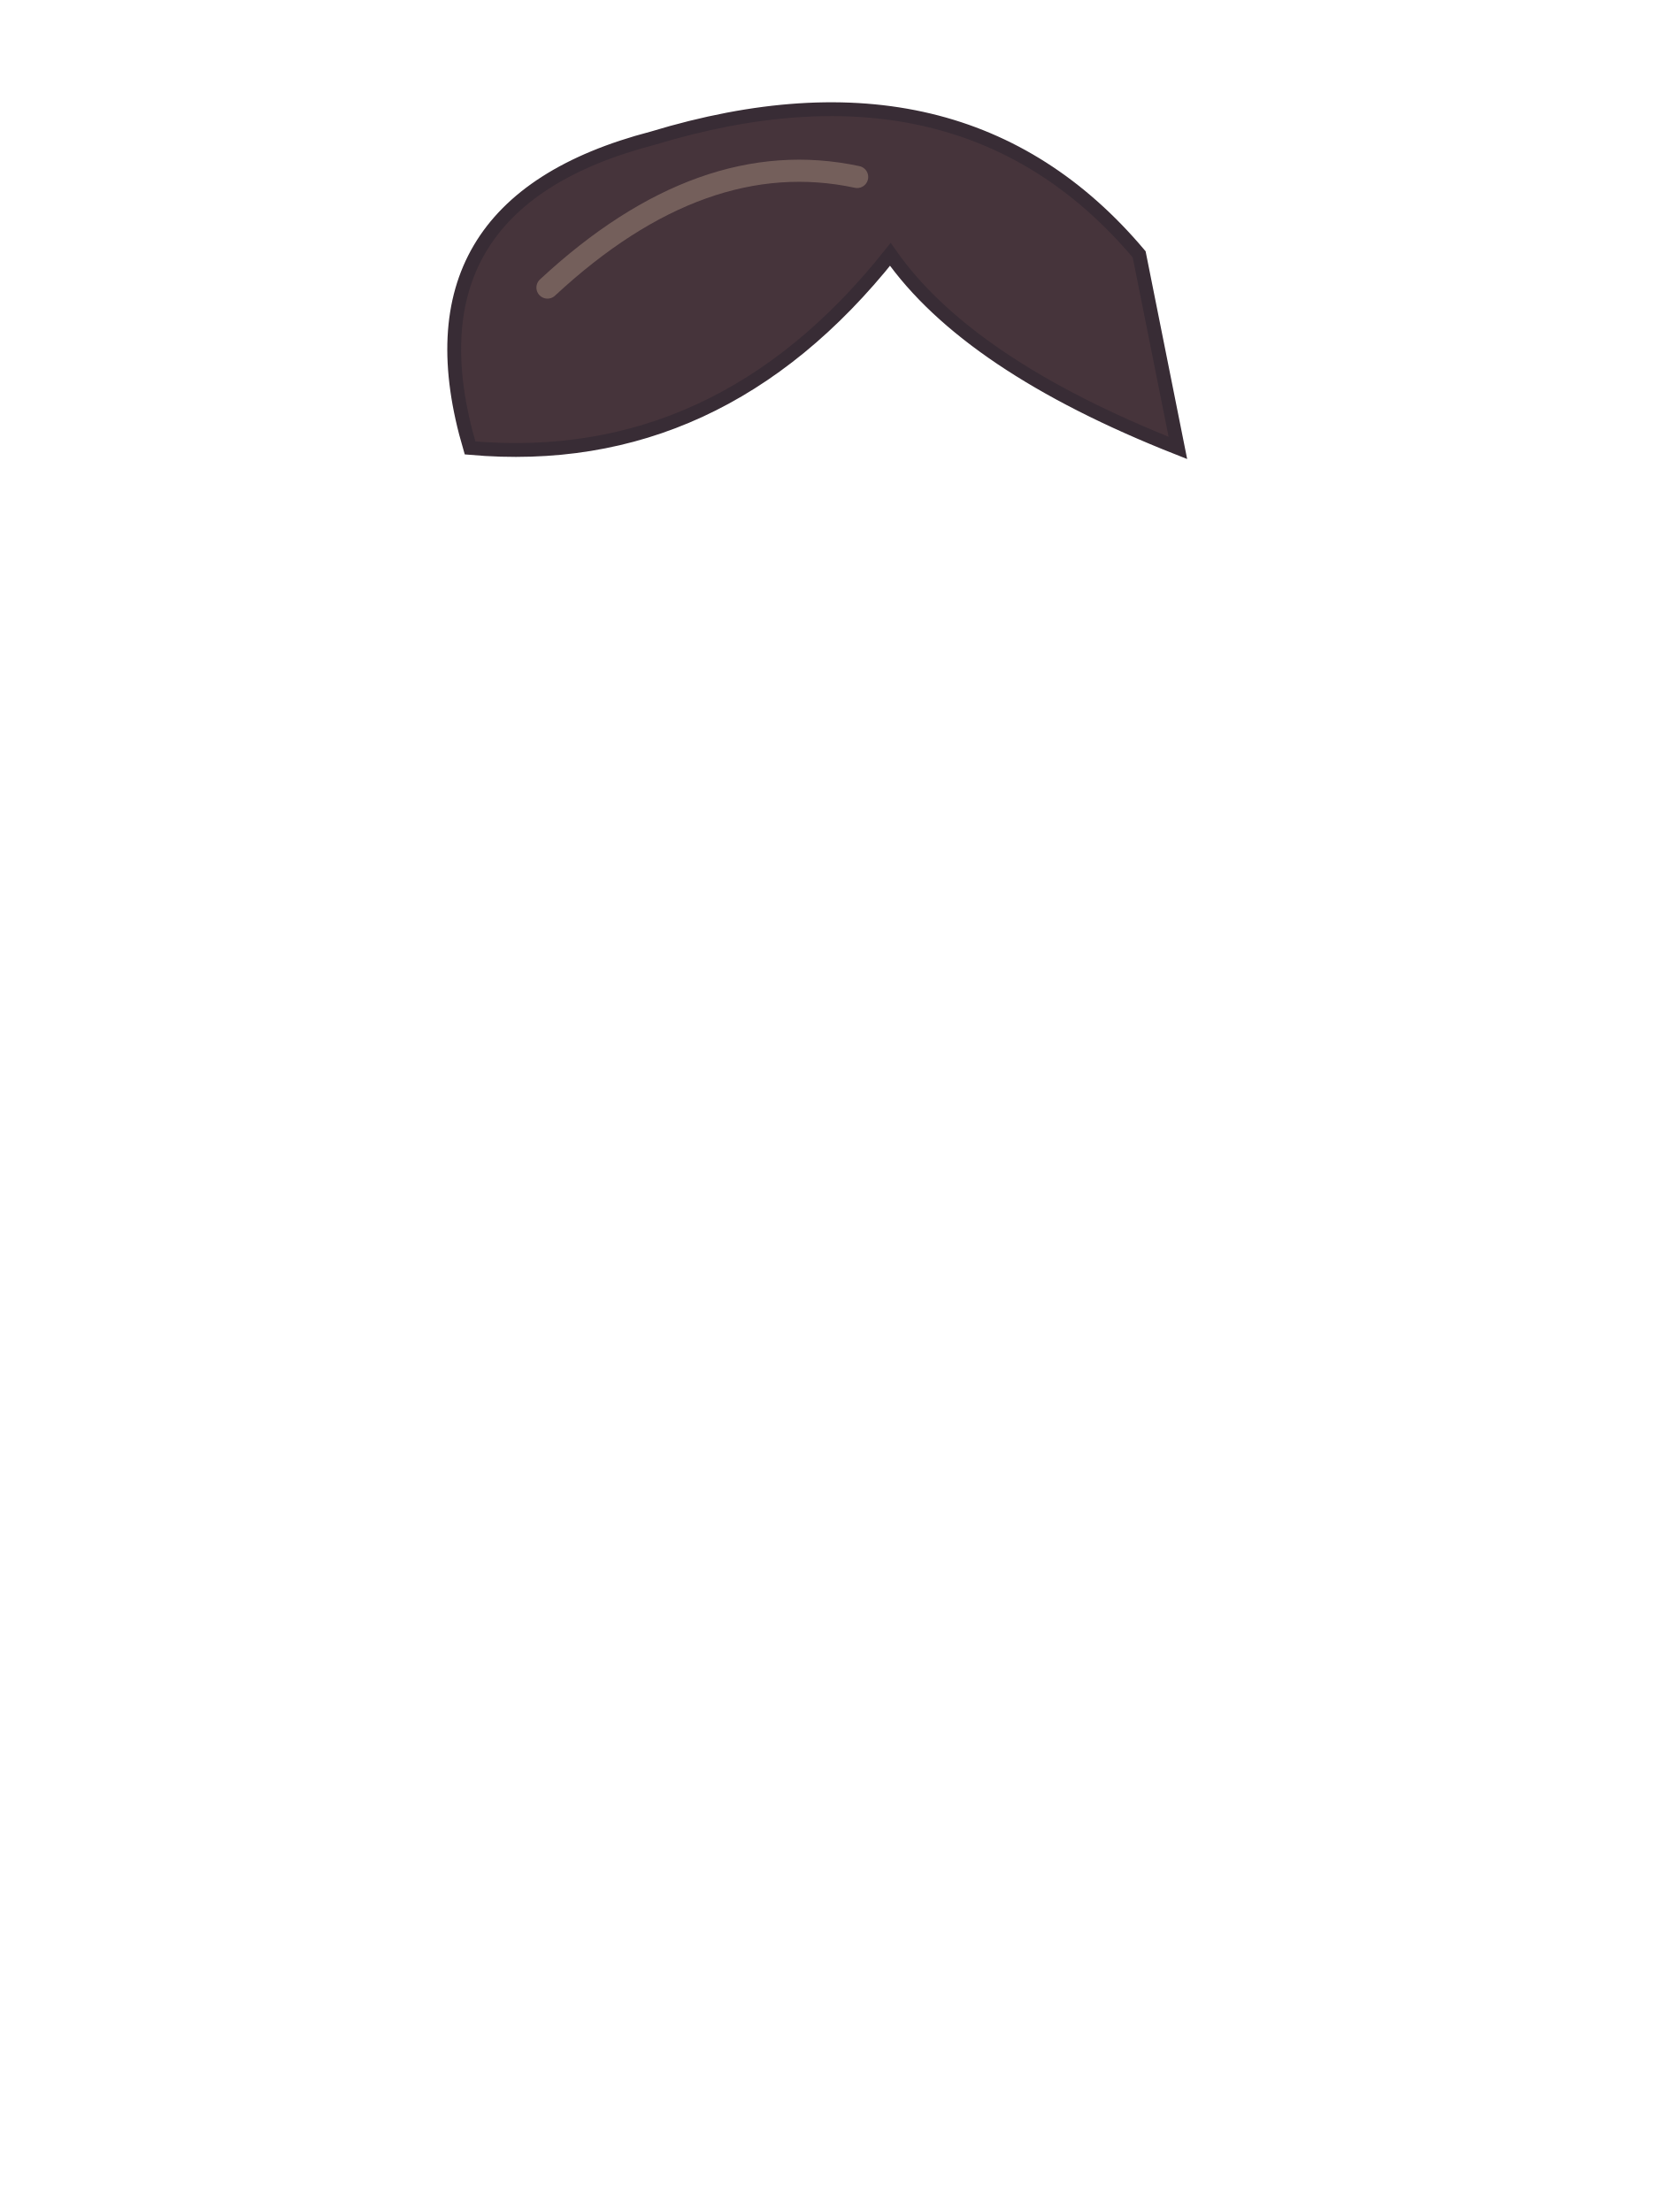
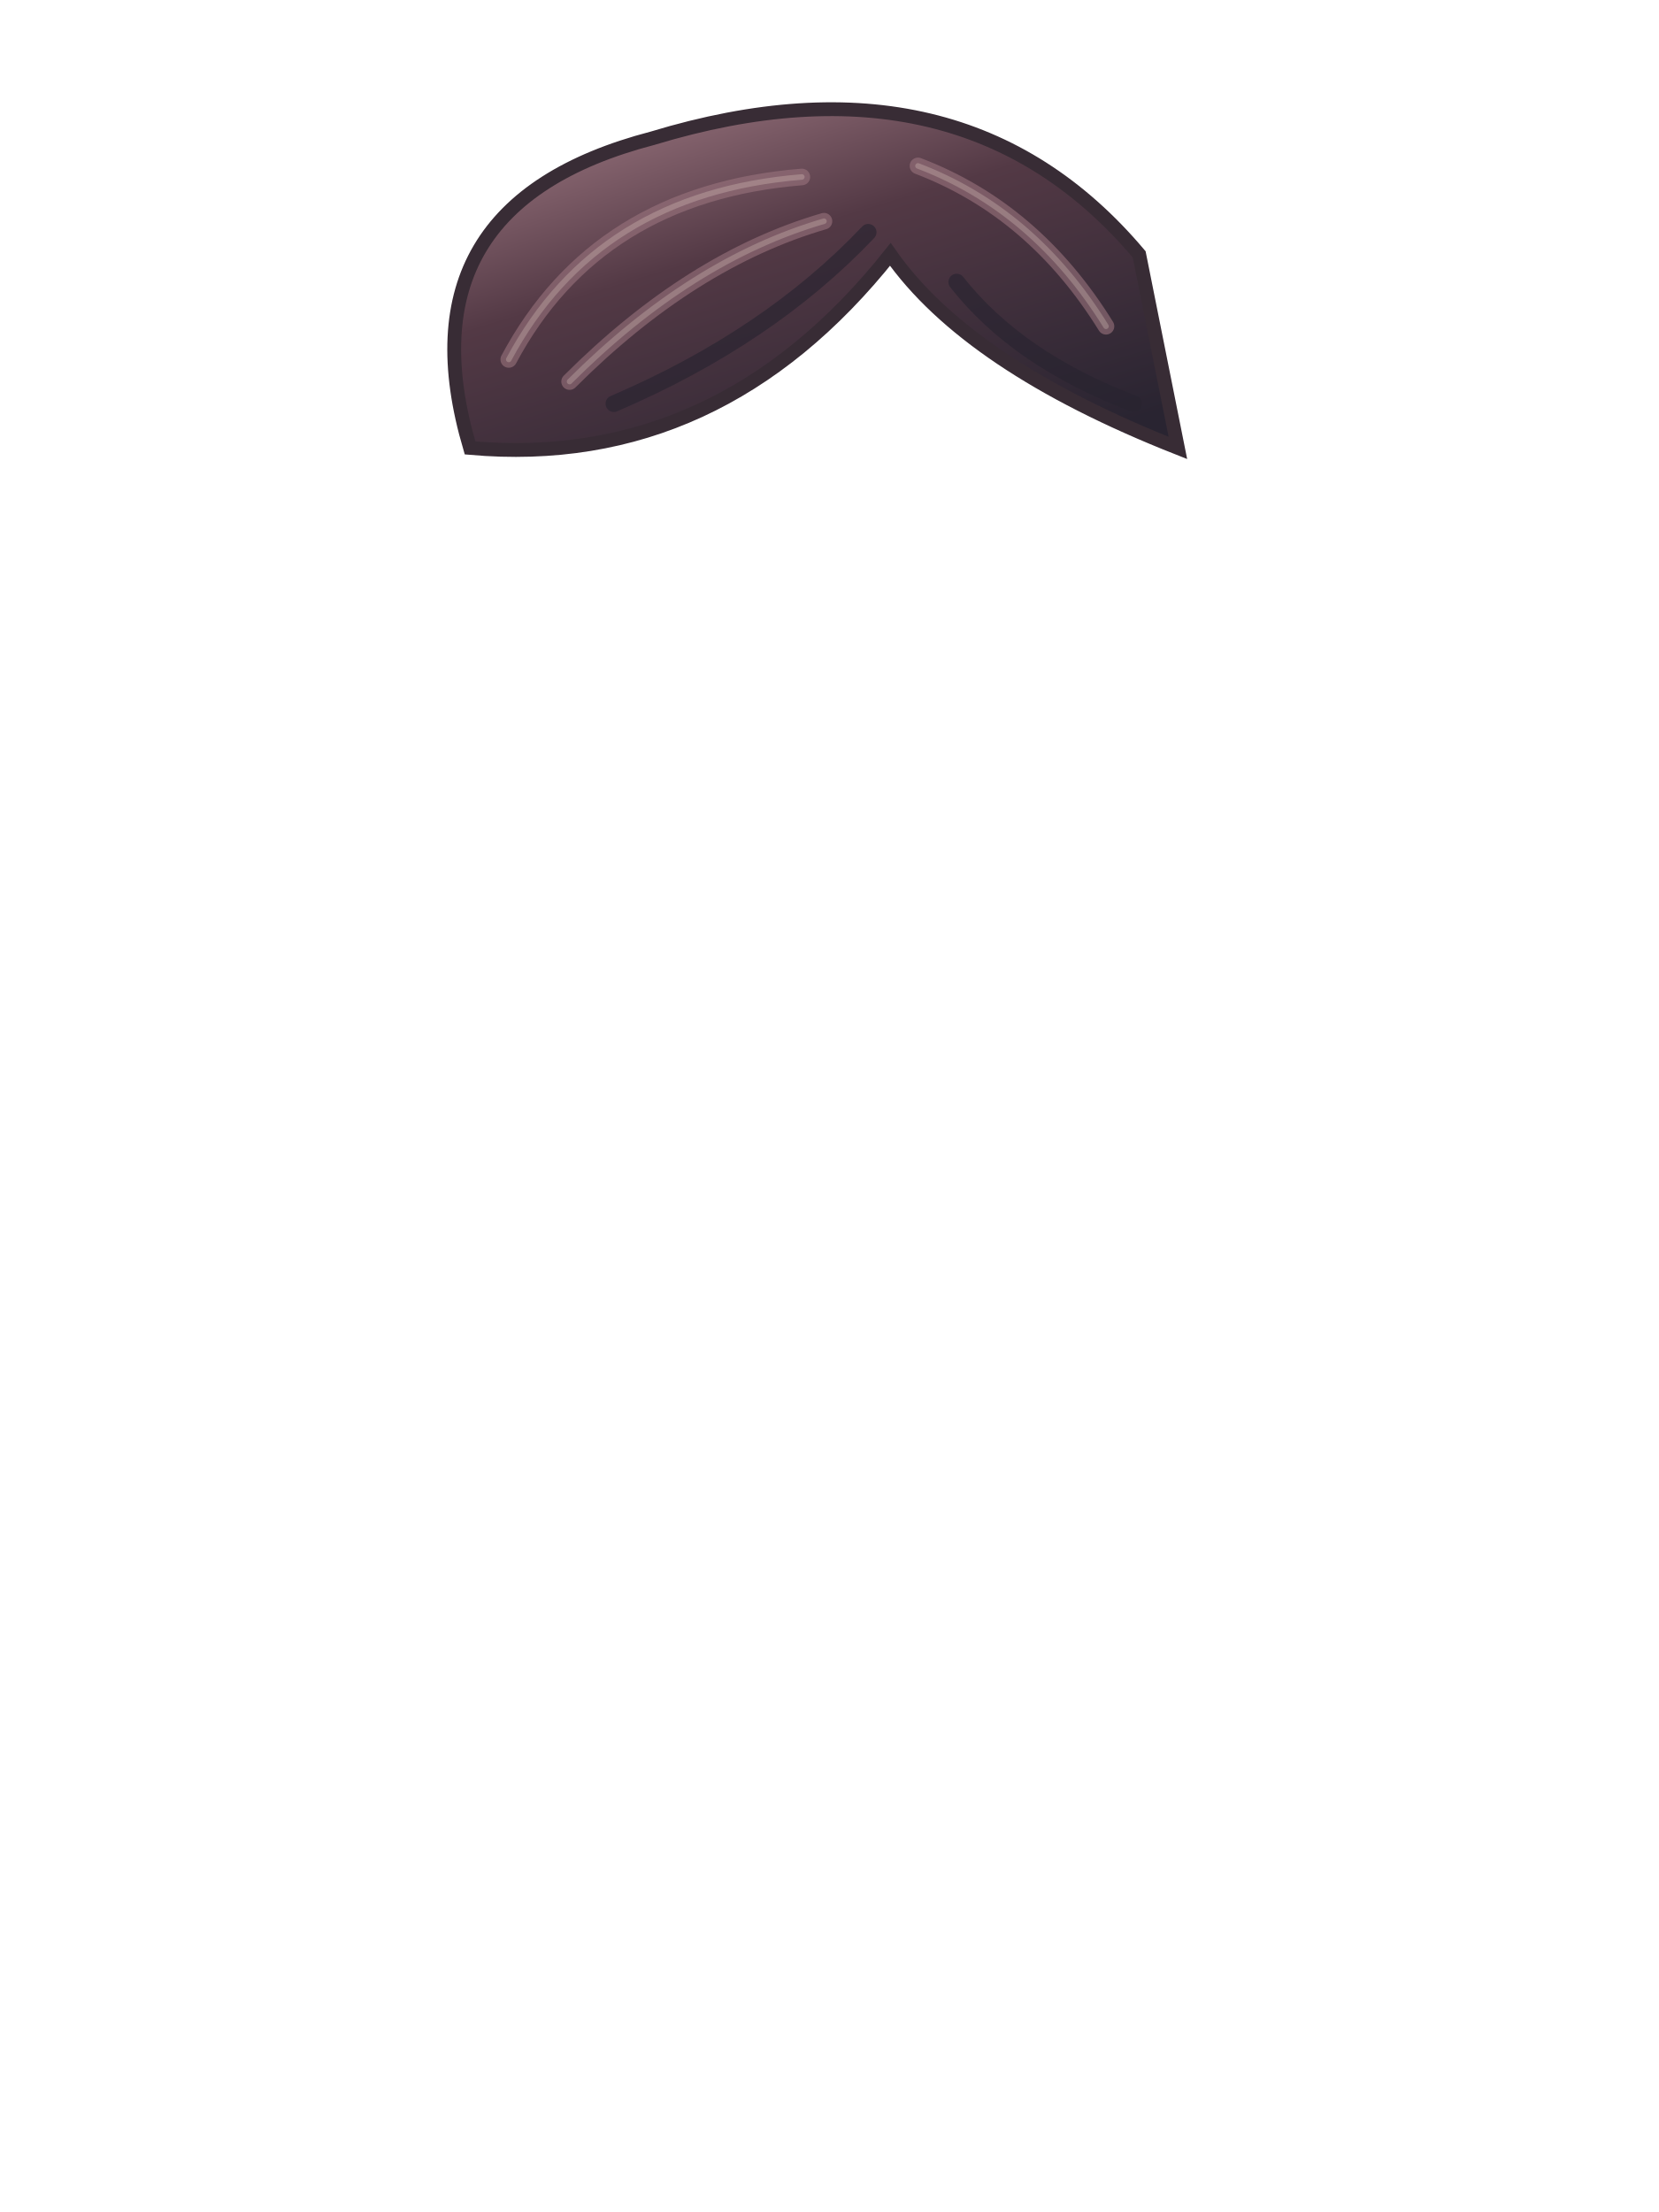
<svg xmlns="http://www.w3.org/2000/svg" viewBox="0 0 300 400">
  <defs>
    <radialGradient id="skin" cx=".32" cy=".2" r=".85">
      <stop stop-color="#eac086" />
      <stop offset=".55" stop-color="#93603e" />
      <stop offset="1" stop-color="#392b37" />
    </radialGradient>
    <linearGradient id="cloth" x2=".8" y2="1">
      <stop stop-color="#3d5b75" />
      <stop offset=".5" stop-color="#253648" />
      <stop offset="1" stop-color="#101b2d" />
    </linearGradient>
    <linearGradient id="metal" x2=".75" y2="1">
      <stop stop-color="#dce6e9" />
      <stop offset=".3" stop-color="#7e98ac" />
      <stop offset=".48" stop-color="#e1e9eb" />
      <stop offset=".55" stop-color="#496477" />
      <stop offset="1" stop-color="#192c40" />
    </linearGradient>
    <linearGradient id="trim" x2="1" y2="1">
      <stop stop-color="#edfcff" />
      <stop offset=".4" stop-color="#58e4f5" />
      <stop offset="1" stop-color="#287c9f" />
    </linearGradient>
    <linearGradient id="leather" x2=".8" y2="1">
      <stop stop-color="#c59269" />
      <stop offset=".5" stop-color="#855339" />
      <stop offset="1" stop-color="#392722" />
    </linearGradient>
    <linearGradient id="hair" x2=".3" y2="1">
      <stop stop-color="#8f5a36" />
      <stop offset=".6" stop-color="#492b25" />
      <stop offset="1" stop-color="#241b22" />
    </linearGradient>
    <radialGradient id="lens" cx=".3" cy=".15">
      <stop stop-color="#84d9ef" />
      <stop offset=".6" stop-color="#153e64" />
      <stop offset="1" stop-color="#09182b" />
    </radialGradient>
  </defs>
-   <path d="M85 81Q72 37 118 25Q174 8 206 46L213 81Q175 66 161 46Q130 85 85 81Z" fill="#46343b" stroke="#382c35" stroke-width="2.5" />
-   <path d="M99 52Q127 26 155 32" fill="none" stroke="#ffe0bc" opacity=".25" stroke-width="4" stroke-linecap="round" />
+   <path d="M85 81Q72 37 118 25Q174 8 206 46L213 81Q175 66 161 46Q130 85 85 81Z" fill="url(#hair-sculpt)" stroke="#382c35" stroke-width="2.5" />
+   <defs>
+     <linearGradient id="hair-sculpt" x1=".15" y1="0" x2=".8" y2="1">
+       <stop stop-color="#99747e" />
+       <stop offset=".4" stop-color="#533945" />
+       <stop offset="1" stop-color="#292431" />
+     </linearGradient>
+     <clipPath id="hair-silhouette">
+       <path d="M85 81Q72 37 118 25Q174 8 206 46L213 81Q175 66 161 46Q130 85 85 81Z" />
+     </clipPath>
+   </defs>
+   <g id="hair-sculpt-finish" clip-path="url(#hair-silhouette)" fill="none" stroke-linecap="round">
+     <path d="M111 73Q139 61 157 42M173 51Q184 65 205 73" stroke="#292431" stroke-opacity=".65" stroke-width="3" />
+     <path d="M92 65Q108 35 145 32M103 69Q125 47 149 40M166 30Q187 38 200 59" stroke="#99747e" stroke-opacity=".6" stroke-width="3" />
+     <path d="M92 65Q108 35 145 32M103 69Q125 47 149 40M166 30Q187 38 200 59" stroke="#fff3df" stroke-opacity=".22" stroke-width="1" />
+   </g>
</svg>
